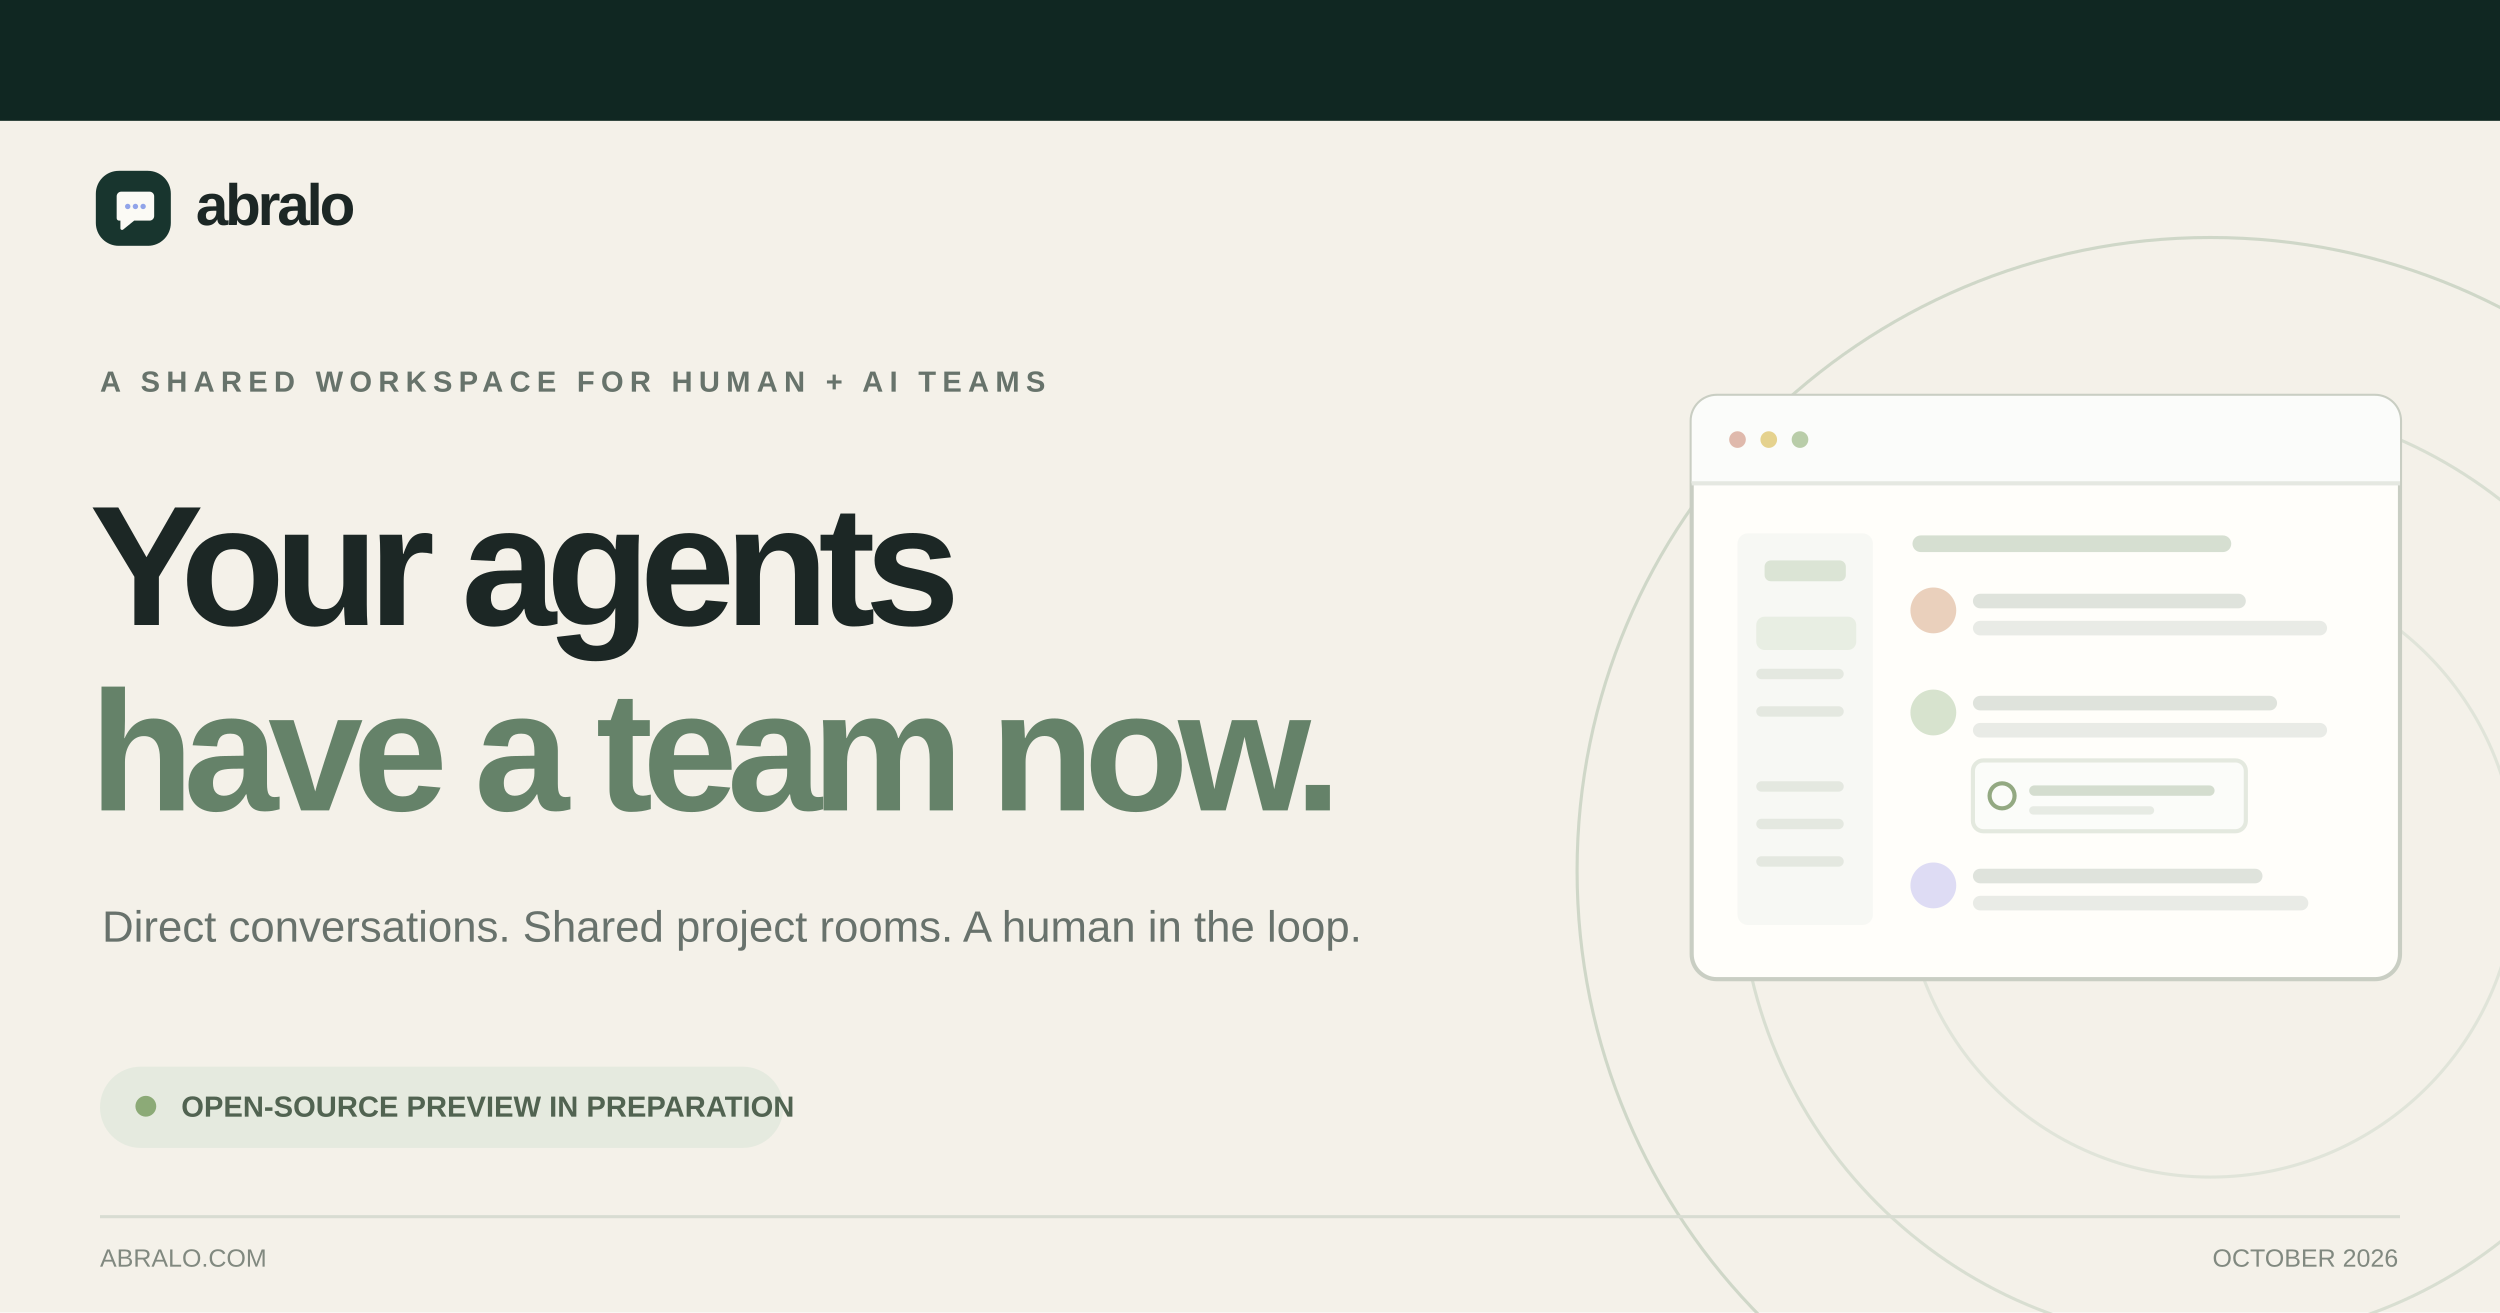
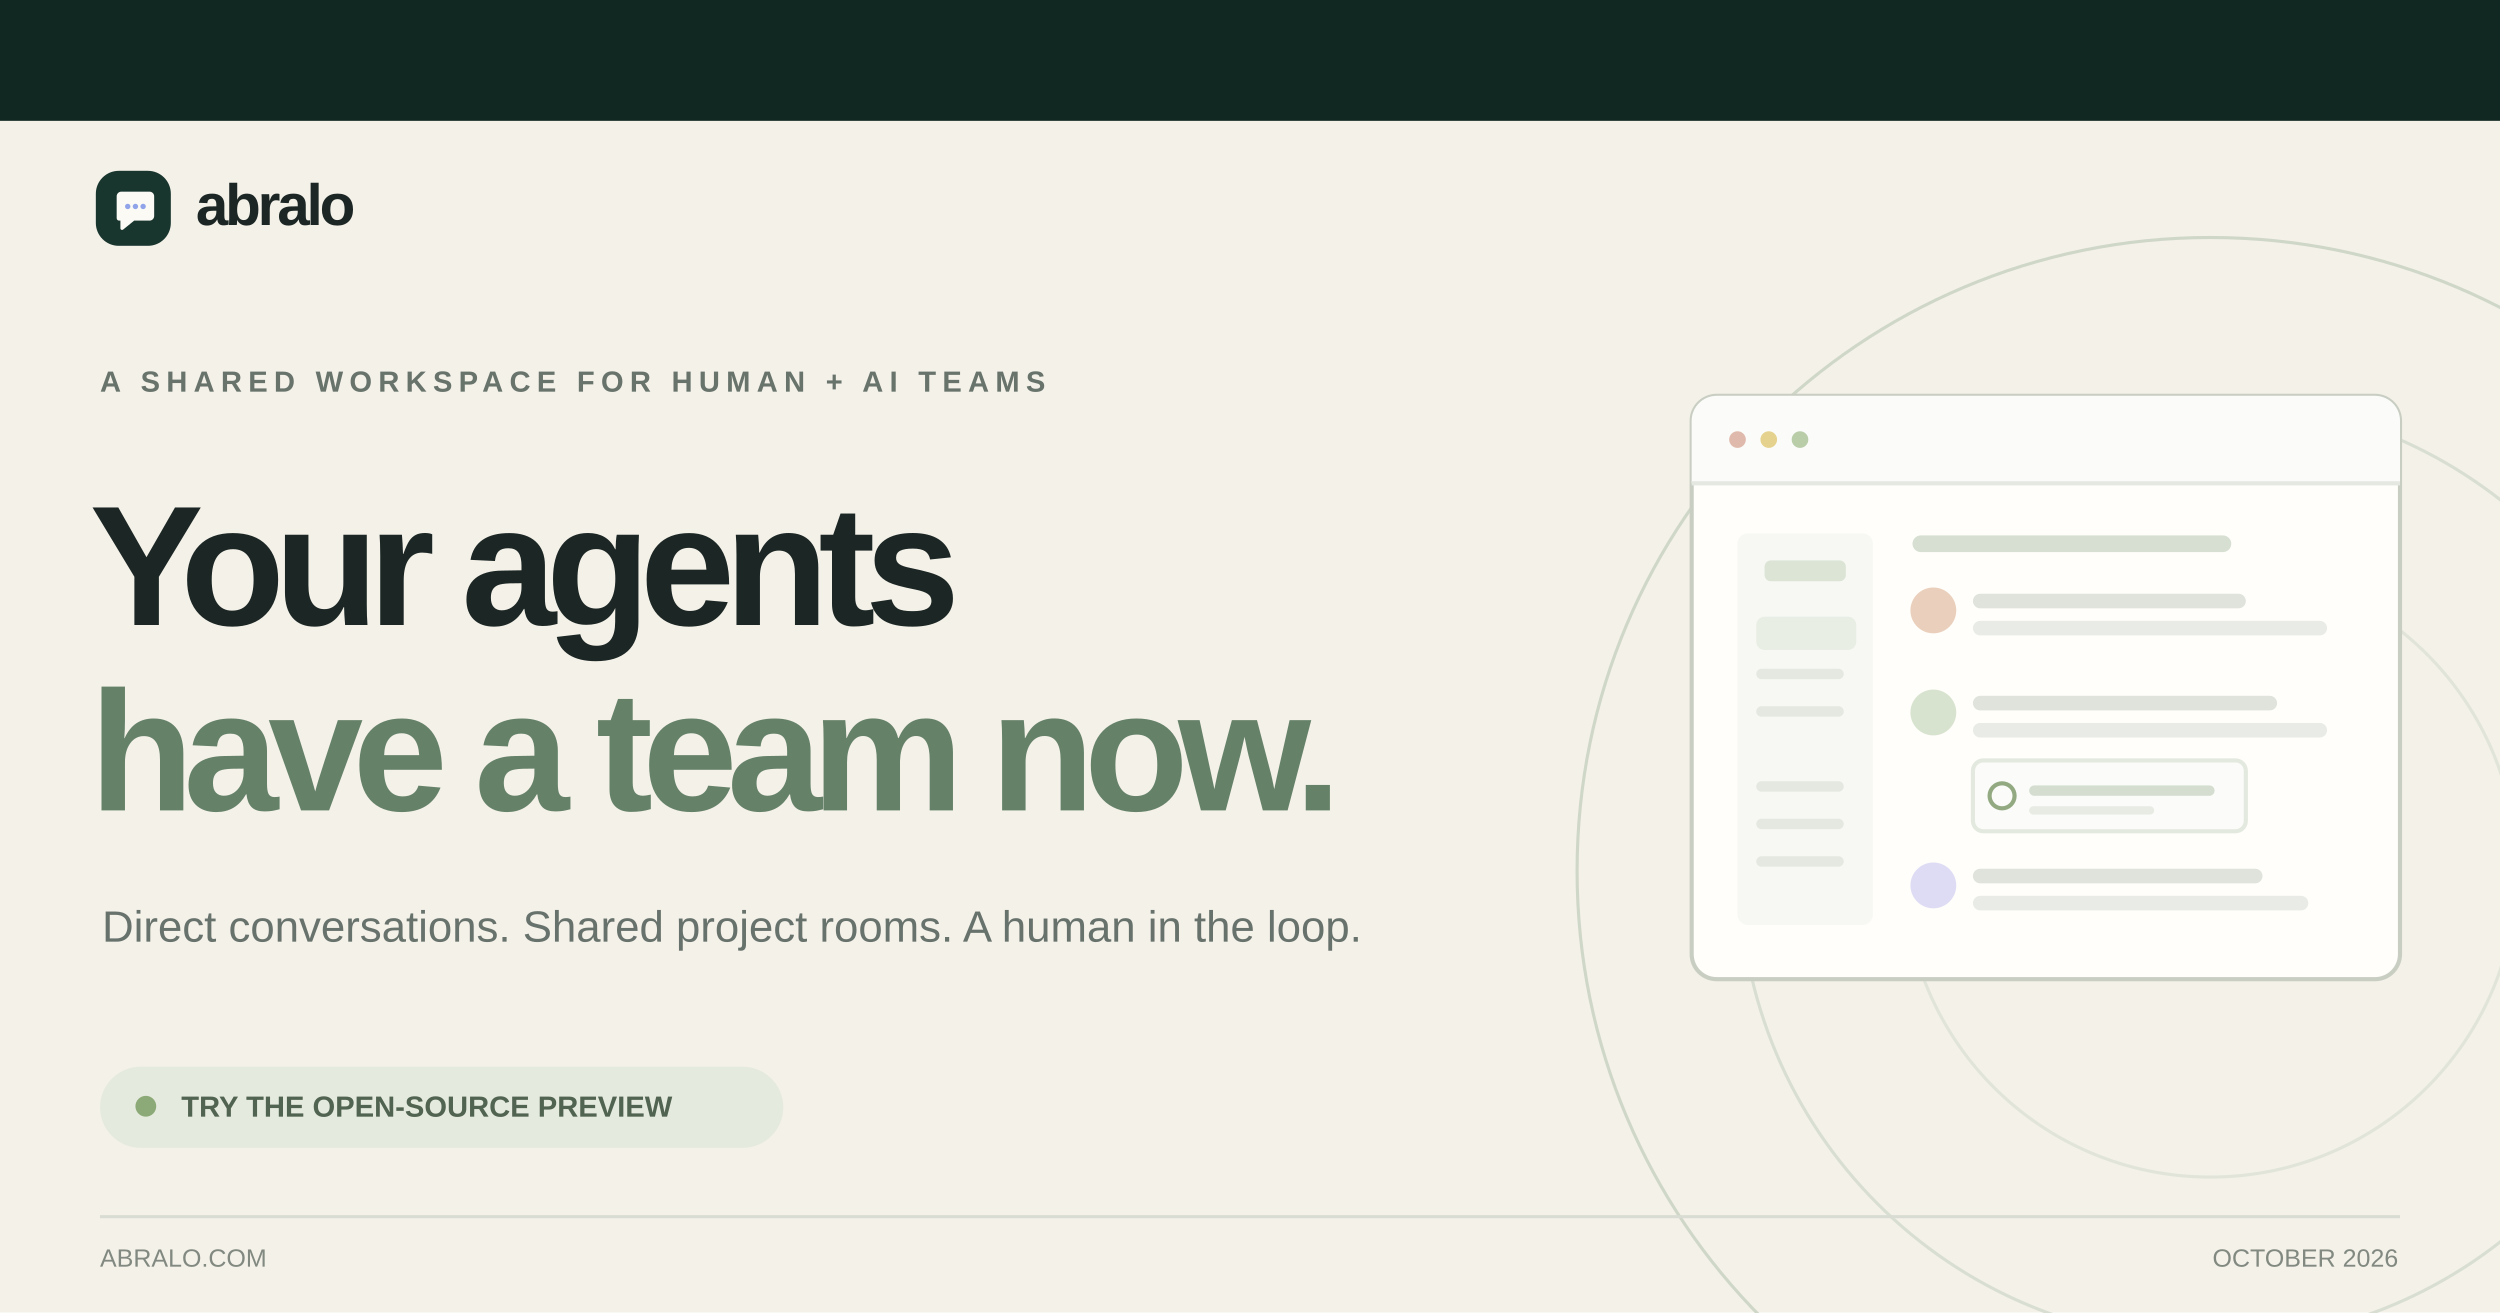
<svg xmlns="http://www.w3.org/2000/svg" width="1200" height="630" viewBox="0 0 1200 630" fill="none">
  <rect width="1200" height="630" fill="#f4f1e9" />
  <path d="M0 0h1200v58H0z" fill="#102722" />
  <circle cx="1061" cy="418" r="304" stroke="#cfd7c8" stroke-width="1.5" />
  <circle cx="1061" cy="418" r="226" stroke="#d8ded1" stroke-width="1.5" />
  <circle cx="1061" cy="418" r="147" stroke="#e0e4d9" stroke-width="1.5" />
  <rect x="812" y="190" width="340" height="280" rx="12" fill="#fffefa" stroke="#c9cec3" stroke-width="2" />
  <path d="M812 202c0-6.627 5.373-12 12-12h316c6.627 0 12 5.373 12 12v30H812v-30Z" fill="#fbfcfa" />
  <path d="M812 232h340" stroke="#e5e8e1" stroke-width="2" />
  <circle cx="834" cy="211" r="4" fill="#dfb9ac" />
  <circle cx="849" cy="211" r="4" fill="#e5d28e" />
  <circle cx="864" cy="211" r="4" fill="#b9cda9" />
  <rect x="834" y="256" width="65" height="188" rx="5" fill="#f7f8f4" />
  <rect x="847" y="269" width="39" height="10" rx="3" fill="#dbe4d5" />
  <rect x="843" y="296" width="48" height="16" rx="4" fill="#e8eee3" />
  <rect x="843" y="321" width="42" height="5" rx="2.5" fill="#e4e8e0" />
  <rect x="843" y="339" width="42" height="5" rx="2.5" fill="#e4e8e0" />
  <rect x="843" y="375" width="42" height="5" rx="2.5" fill="#e4e8e0" />
  <rect x="843" y="393" width="42" height="5" rx="2.5" fill="#e4e8e0" />
  <rect x="843" y="411" width="42" height="5" rx="2.5" fill="#e4e8e0" />
  <rect x="918" y="257" width="153" height="8" rx="4" fill="#d6dfd1" />
  <circle cx="928" cy="293" r="11" fill="#ead0bc" />
  <rect x="947" y="285" width="131" height="7" rx="3.5" fill="#dfe3dc" />
  <rect x="947" y="298" width="170" height="7" rx="3.5" fill="#e9ebe6" />
  <circle cx="928" cy="342" r="11" fill="#d7e3ce" />
  <rect x="947" y="334" width="146" height="7" rx="3.5" fill="#dfe3dc" />
  <rect x="947" y="347" width="170" height="7" rx="3.5" fill="#e9ebe6" />
  <rect x="947" y="365" width="131" height="34" rx="5" fill="#fbfcf9" stroke="#e4e9df" stroke-width="2" />
  <circle cx="961" cy="382" r="6" stroke="#93a982" stroke-width="2" />
  <rect x="974" y="377" width="89" height="5" rx="2.5" fill="#d4ddcf" />
  <rect x="974" y="387" width="60" height="4" rx="2" fill="#e7ebe4" />
  <circle cx="928" cy="425" r="11" fill="#dedcf4" />
  <rect x="947" y="417" width="139" height="7" rx="3.5" fill="#dfe3dc" />
  <rect x="947" y="430" width="161" height="7" rx="3.5" fill="#e9ebe6" />
  <rect x="46" y="82" width="36" height="36" rx="11" fill="#18352e" />
  <path d="M56 94.2c0-1.2 1-2.2 2.2-2.2h13.6c1.2 0 2.2 1 2.2 2.2v9.5c0 1.2-1 2.2-2.2 2.2h-7.4l-5.3 4.3c-.5.4-1.3.1-1.3-.6v-3.7h-.6c-.7 0-1.2-.5-1.2-1.2v-10.5Z" fill="#fbfaf5" />
  <circle cx="61.3" cy="99.1" r="1.3" fill="#91a4e9" />
  <circle cx="65" cy="99.1" r="1.3" fill="#91a4e9" />
  <circle cx="68.7" cy="99.1" r="1.3" fill="#91a4e9" />
  <text x="94" y="108" fill="#1c2725" font-family="Arial,sans-serif" font-size="28" font-weight="700" letter-spacing="-1.5">abralo</text>
  <text x="48" y="188" fill="#67736b" font-family="Arial,sans-serif" font-size="14" font-weight="700" letter-spacing="3">A SHARED WORKSPACE FOR HUMAN + AI TEAMS</text>
  <text x="43" y="300" fill="#1c2725" font-family="Arial,sans-serif" font-size="82" font-weight="600" letter-spacing="-5">Your agents</text>
  <text x="43" y="389" fill="#658269" font-family="Arial,sans-serif" font-size="82" font-weight="600" letter-spacing="-5">have a team now.</text>
  <text x="49" y="452" fill="#68726c" font-family="Arial,sans-serif" font-size="21">Direct conversations. Shared project rooms. A human in the loop.</text>
  <rect x="48" y="512" width="328" height="39" rx="19.5" fill="#e5eadf" />
  <circle cx="70" cy="531" r="5" fill="#8caa77" />
-   <text x="87" y="536" fill="#516351" font-family="Arial,sans-serif" font-size="14" font-weight="600">OPEN-SOURCE PREVIEW IN PREPARATION</text>
+   <text x="87" y="536" fill="#516351" font-family="Arial,sans-serif" font-size="14" font-weight="600">TRY THE OPEN-SOURCE PREVIEW</text>
  <path d="M48 584h1104" stroke="#d8dcd2" stroke-width="1.5" />
  <text x="48" y="608" fill="#818980" font-family="Arial,sans-serif" font-size="12">ABRALO.COM</text>
  <text x="1062" y="608" fill="#818980" font-family="Arial,sans-serif" font-size="12">OCTOBER 2026</text>
</svg>
